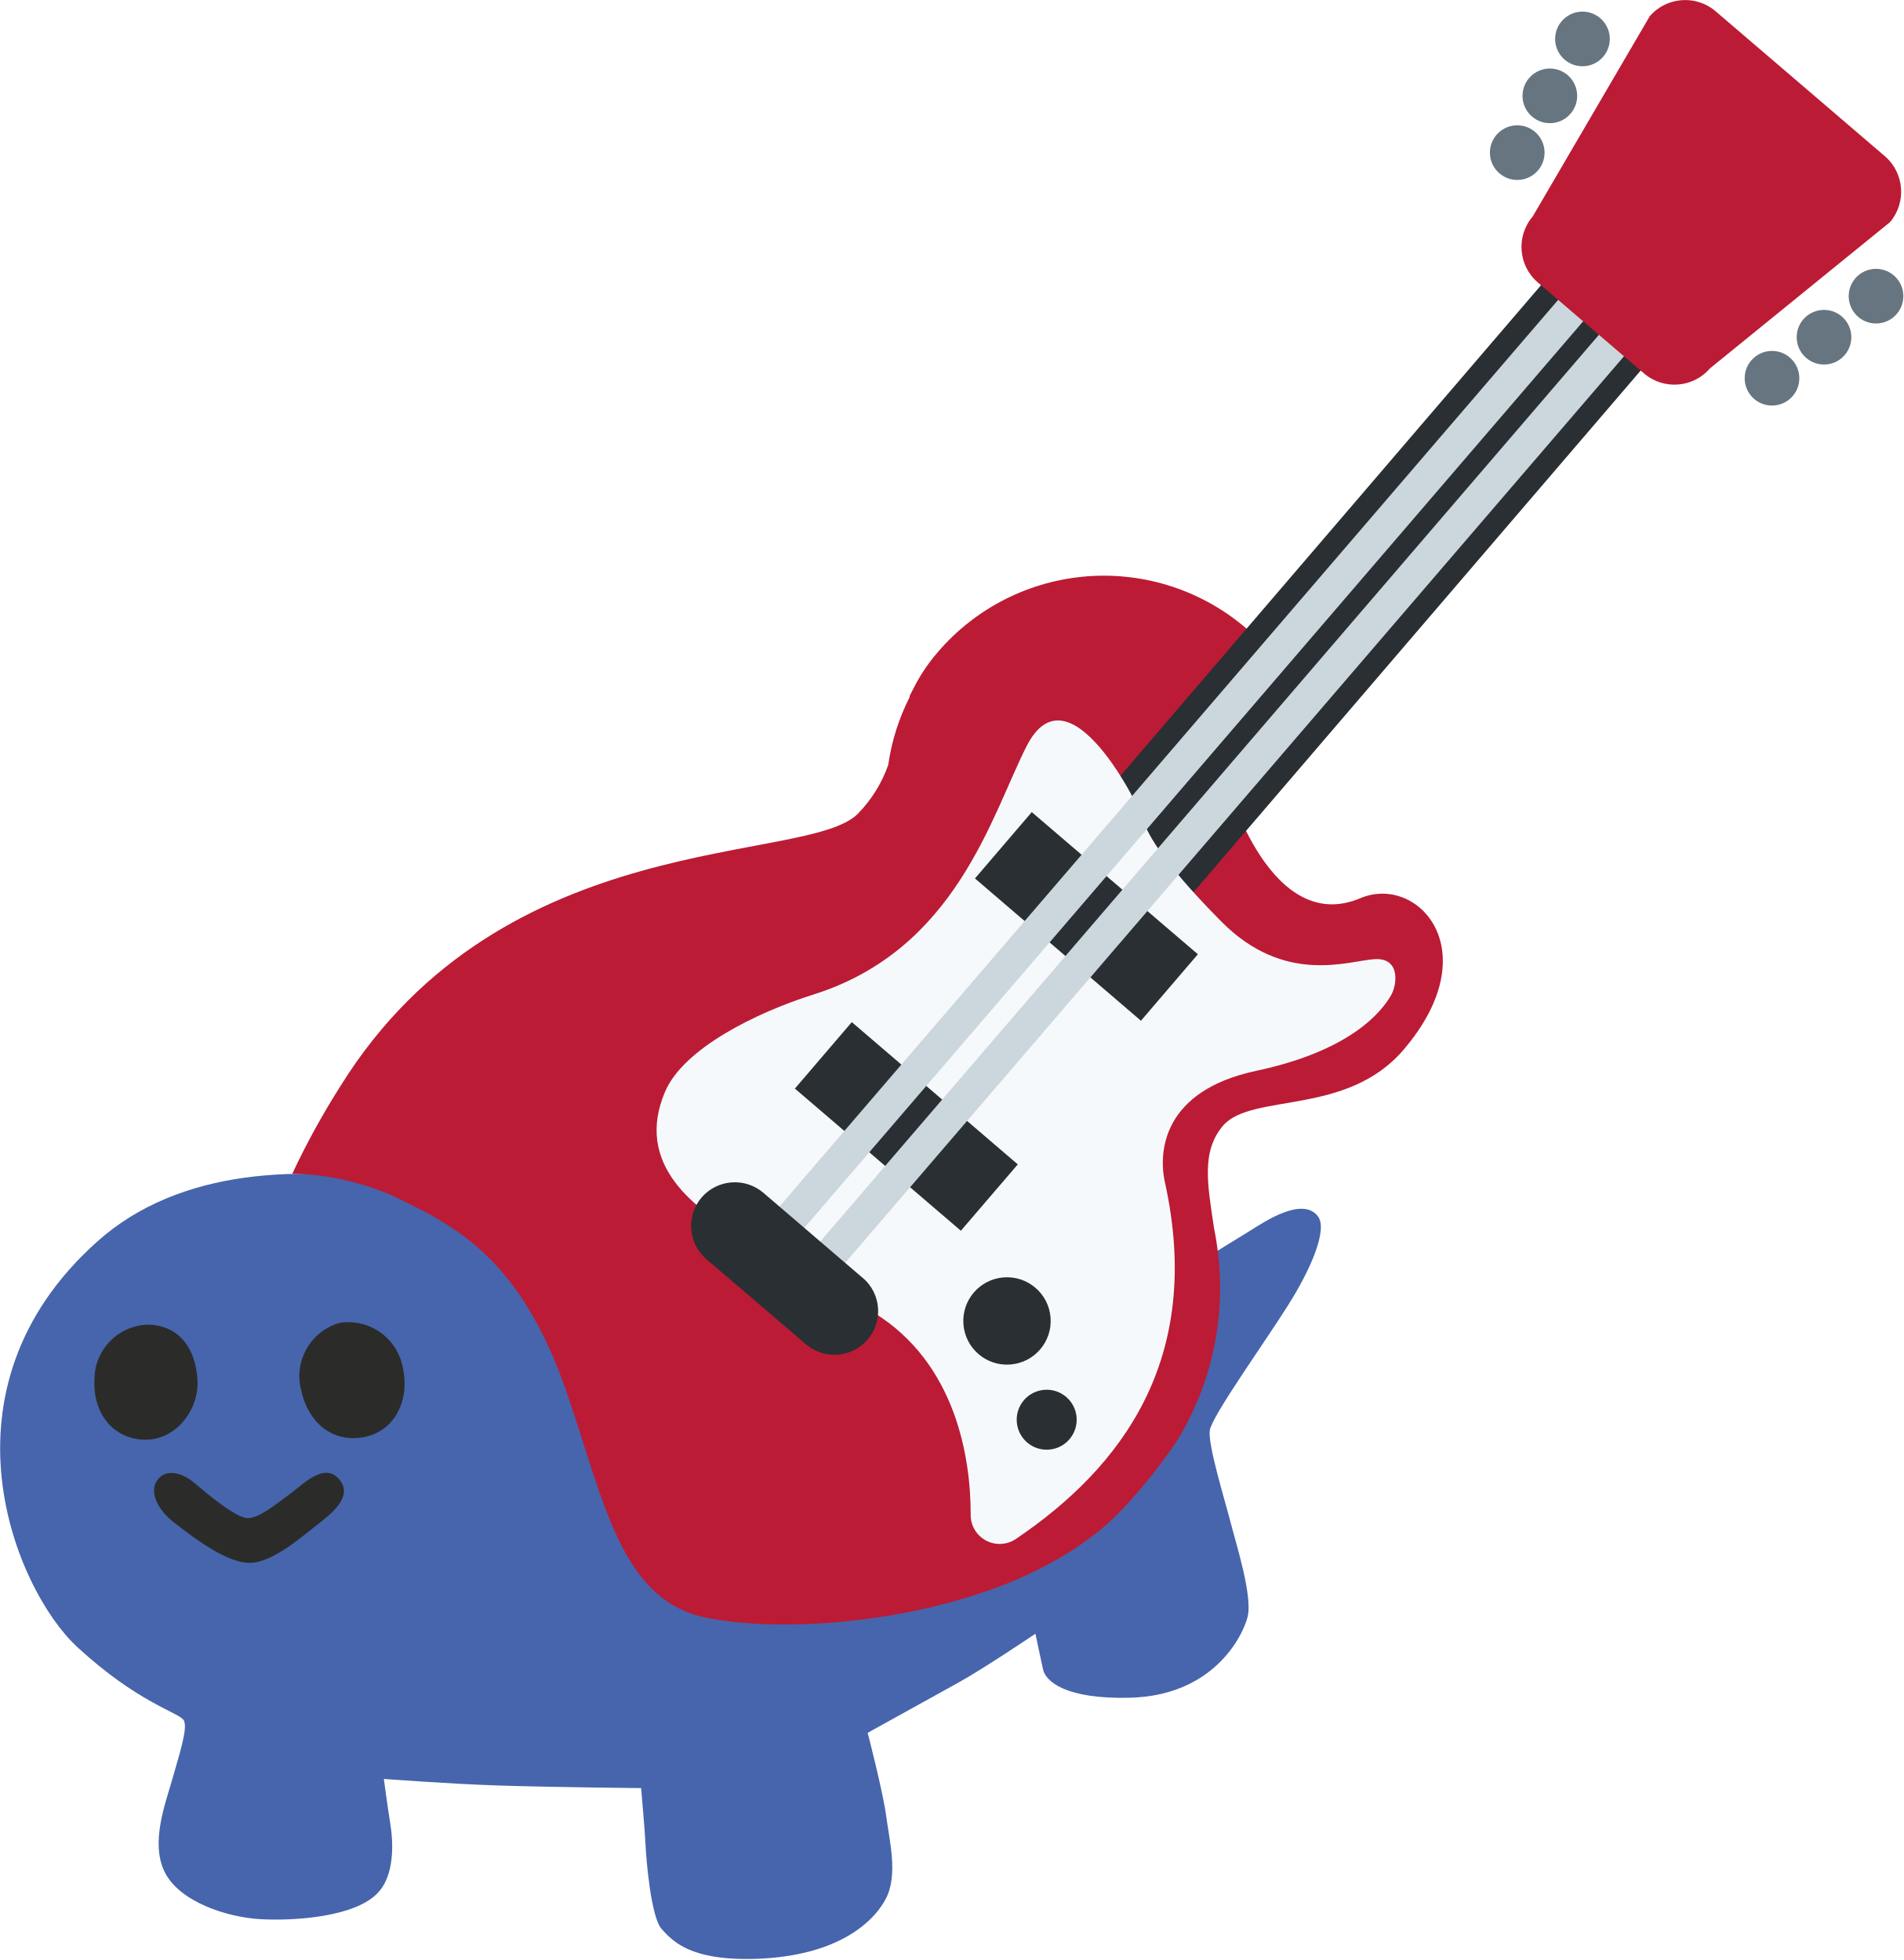
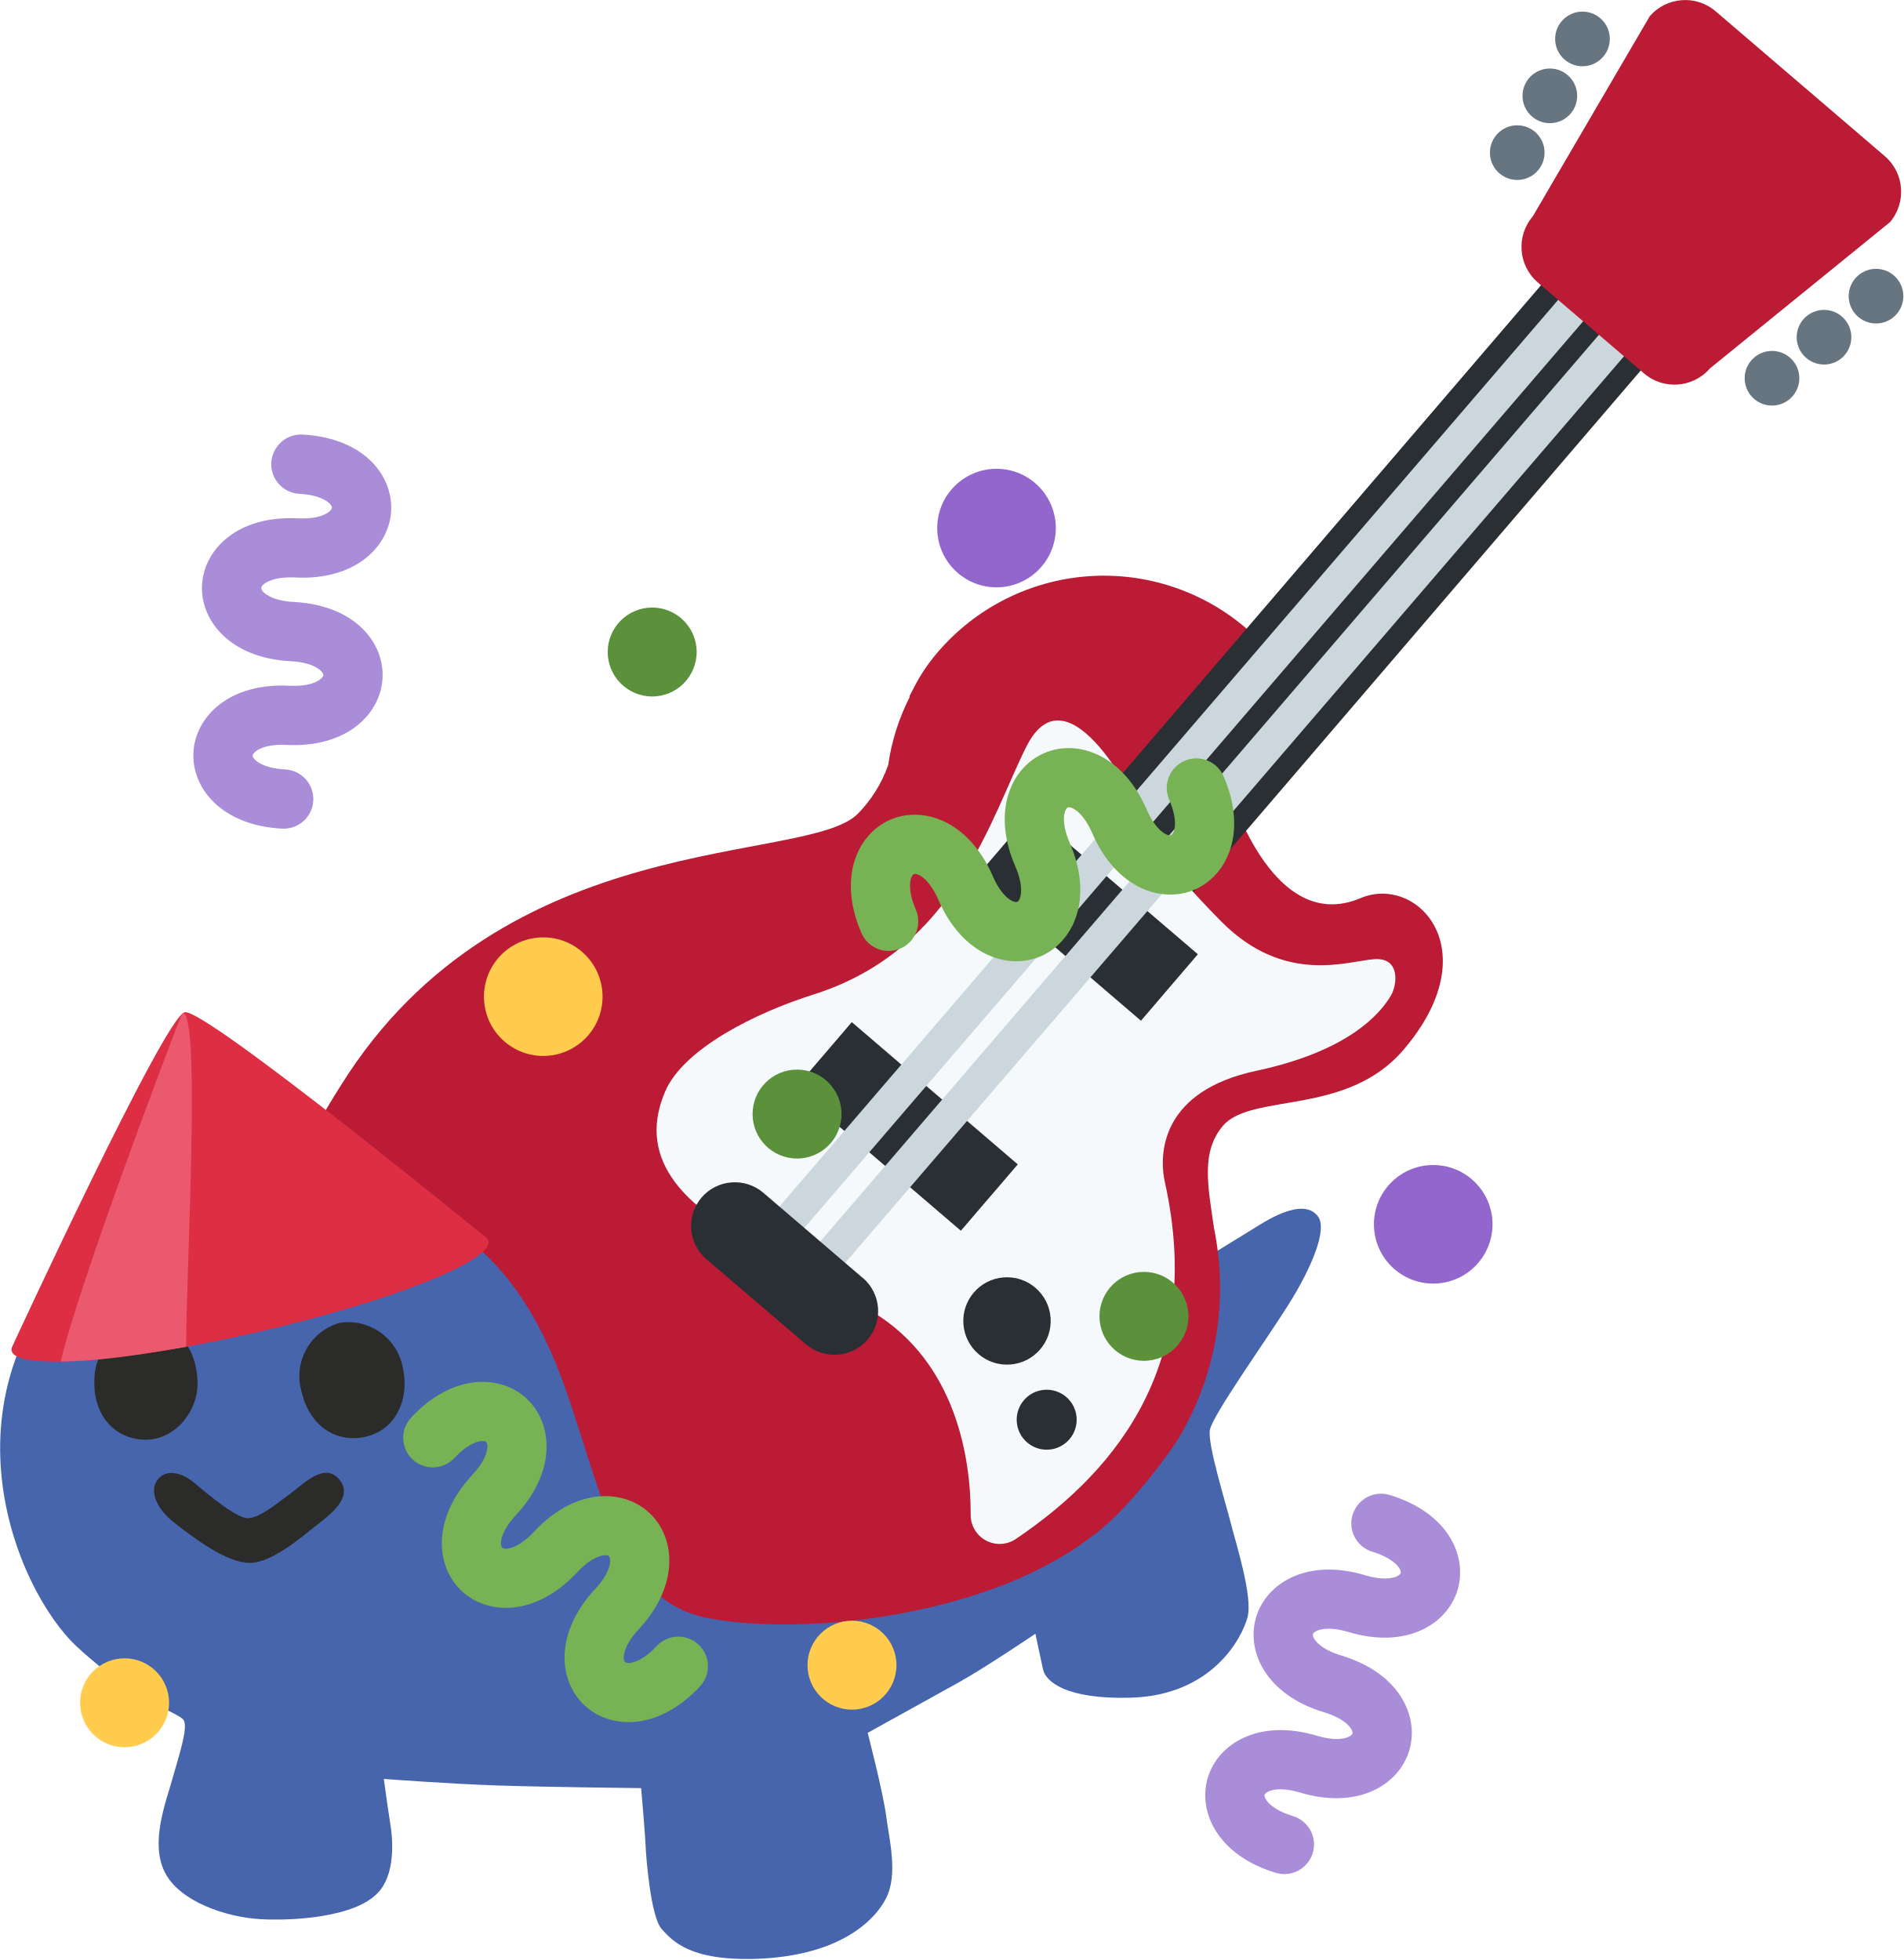
- <svg xmlns="http://www.w3.org/2000/svg" width="53.32mm" height="54.92mm" viewBox="0 0 151.14 155.67">
-   <defs>
-     <style>
+ <svg xmlns="http://www.w3.org/2000/svg" width="53.32mm" height="54.92mm" viewBox="0 0 151.14 155.67" version="1.1" id="svg17834">
+   <defs id="defs17786">
+     <style id="style17784">
      .cls-1 {
        fill: #4665ad;
      }

      .cls-2 {
        fill: #2b2c29;
      }

      .cls-3 {
        fill: #bc1b35;
      }

      .cls-4 {
        fill: #2a2f33;
      }

      .cls-5 {
        fill: #f6f9fb;
      }

      .cls-6 {
        fill: #ccd6dd;
      }

      .cls-7 {
        fill: #66757f;
      }
    </style>
  </defs>
  <g id="Layer_2" data-name="Layer 2">
    <g id="grid">
      <g id="mh_copy" data-name="mh copy">
        <g id="garages">
-           <g>
-             <path class="cls-1" d="M95.19,100.26l4.27-2.63c.86-.53,4-2.67,5.21-1,.73,1-.46,4-2.42,7.09-1.79,2.85-6,8.73-6.18,9.87s1.21,5.6,1.65,7.33,1.78,5.9,1.34,7.54-2.8,6.2-9.3,6.38c-5.16.14-6.72-1.31-6.93-2.23-.15-.66-.61-2.85-.61-2.85s-4.14,2.79-6.1,3.87-7.22,4-7.22,4,1.22,4.7,1.47,6.61.95,4.63,0,6.51c-.85,1.7-3.59,4.6-10.32,4.83-5.25.17-6.64-1.41-7.51-2.37s-1.24-5.71-1.28-6.7-.35-4.49-.35-4.49-7.13-.07-11.43-.21c-3.9-.13-9-.52-9-.52s.27,2.06.51,3.54.37,4.11-1,5.52c-1.79,1.91-6.63,2.23-9.3,2.08s-6.43-1.37-7.61-3.74.11-5.59.62-7.44c.45-1.63,1.26-4,.89-4.62s-3.64-1.36-8.48-5.84S-5.5,110.43,7.72,98.61,46.63,98,48,98.81,95.19,100.26,95.19,100.26Z" />
-             <path class="cls-2" d="M32,108.7c.54,2.5-.64,5.14-3.4,5.49-2.27.29-4.13-1.23-4.67-3.72A4.4,4.4,0,0,1,27,105.06,4.41,4.41,0,0,1,32,108.7Z" />
-             <path class="cls-2" d="M15.68,109.58c.17,2.51-1.94,5.13-4.69,4.73C8.72,114,7.35,112,7.5,109.51a4.36,4.36,0,0,1,4.4-4.3C14.18,105.34,15.52,107,15.68,109.58Z" />
-             <path class="cls-2" d="M23.11,118.59c1-.74,2.66-2.48,3.83-1.09s-.7,2.78-1.79,3.63-3.51,3-5.32,3-4.33-1.89-6-3.2c-1.37-1.06-2-2.48-1.33-3.38s1.88-.63,2.89.19c1.17,1,3.42,2.87,4.31,2.84S21.77,119.59,23.11,118.59Z" />
-             <g>
-               <path class="cls-3" d="M68.12,64.63a10.53,10.53,0,0,0,2.41-3.87,17.29,17.29,0,0,1,1.7-5.39l0-.1c.16-.32.33-.63.52-1a14.21,14.21,0,0,1,1.73-2.49A17.36,17.36,0,0,1,99,49.94s2.46,1.8-1.18,6c2.76,2.78-.33,6.39-.33,6.39s3.39,12.05,10.55,9h0c4.52-1.9,10.17,4.15,3.4,12.06-4.52,5.27-12,3.39-14.31,6-1.77,2.07-1.23,4.73-.73,8.14a24.83,24.83,0,0,1,.47,3.91,23.2,23.2,0,0,1-3.45,13.07A42.85,42.85,0,0,1,89,120a18.24,18.24,0,0,1-1.5,1.4l-.16.14c-.46.38-1,.74-1.45,1.08l-.46.33a32,32,0,0,1-7.53,3.57c-8,2.69-17,3-22,1.93-3.79-.85-5.85-3.78-7.45-7.67-1.23-3-2.18-6.52-3.43-10.13-3-8.76-7-12-10.75-14.12-1-.54-1.93-1-2.86-1.45a20.76,20.76,0,0,0-8.2-1.86,61.9,61.9,0,0,1,3.85-7C40,65.44,64.05,68.75,68.12,64.63Z" />
-               <rect class="cls-4" x="74.71" y="37.11" width="75.33" height="10.42" transform="translate(7.11 100.1) rotate(-49.4)" />
-               <path class="cls-5" d="M69.38,104.25c6.51,4,7.7,11.5,7.7,16a2.3,2.3,0,0,0,3.56,2c8.48-5.72,14.92-14.35,11.88-28.27-.58-2.51-.18-7.35,7.23-8.93s9.89-4.59,10.71-6c.47-.8.78-3-1.31-2.87s-7.13,2.1-12.18-3-6-7.3-6.21-8.13-5.86-12.42-9.24-5.79c-2.8,5.52-5.58,16.14-16.9,19.72-4.6,1.45-10.35,4.3-11.81,7.73-2.46,5.78,2.32,9.32,6.37,11.64s10.2,6,10.2,6Z" />
-               <path class="cls-4" d="M63.12,86.46l4.52-5.28,13.18,11.3L76.3,97.75Zm14.3-16.69,4.51-5.27L95.12,75.79,90.6,81.07Z" />
-               <path class="cls-6" d="M63.08,101l69.68-81.16,2,1.7L65.06,102.69Zm-3.24-2.78,69.68-81.15,2,1.69L61.82,99.91Z" />
-               <path class="cls-4" d="M68.52,101.5A3.47,3.47,0,0,1,64,106.77L56.08,100a3.48,3.48,0,0,1-.37-4.89h0a3.49,3.49,0,0,1,4.9-.38l7.91,6.78Z" />
-               <circle class="cls-4" cx="79.97" cy="104.91" r="3.47" transform="translate(-7.82 6.45) rotate(-4.4)" />
-               <path class="cls-4" d="M85.49,112.58a2.38,2.38,0,1,1-4.75.36h0a2.38,2.38,0,0,1,4.75-.36Z" />
-               <path class="cls-3" d="M149.68,12.41a3.73,3.73,0,0,1,.4,5.23l-14.3,11.62a3.72,3.72,0,0,1-5.23.4l-8.45-7.24a3.72,3.72,0,0,1-.39-5.23L131,1.29a3.72,3.72,0,0,1,5.23-.4l13.45,11.52Z" />
-               <circle class="cls-7" cx="140.71" cy="30.04" r="2.17" />
-               <circle class="cls-7" cx="144.84" cy="26.78" r="2.17" />
-               <circle class="cls-7" cx="148.97" cy="23.52" r="2.17" />
-               <circle class="cls-7" cx="120.48" cy="12.12" r="2.17" />
-               <circle class="cls-7" cx="123.07" cy="7.61" r="2.17" />
-               <circle class="cls-7" cx="125.66" cy="3.09" r="2.17" />
+           <g id="g17828">
+             <path class="cls-1" d="M95.19,100.26l4.27-2.63c.86-.53,4-2.67,5.21-1,.73,1-.46,4-2.42,7.09-1.79,2.85-6,8.73-6.18,9.87s1.21,5.6,1.65,7.33,1.78,5.9,1.34,7.54-2.8,6.2-9.3,6.38c-5.16.14-6.72-1.31-6.93-2.23-.15-.66-.61-2.85-.61-2.85s-4.14,2.79-6.1,3.87-7.22,4-7.22,4,1.22,4.7,1.47,6.61.95,4.63,0,6.51c-.85,1.7-3.59,4.6-10.32,4.83-5.25.17-6.64-1.41-7.51-2.37s-1.24-5.71-1.28-6.7-.35-4.49-.35-4.49-7.13-.07-11.43-.21c-3.9-.13-9-.52-9-.52s.27,2.06.51,3.54.37,4.11-1,5.52c-1.79,1.91-6.63,2.23-9.3,2.08s-6.43-1.37-7.61-3.74.11-5.59.62-7.44c.45-1.63,1.26-4,.89-4.62s-3.64-1.36-8.48-5.84S-5.5,110.43,7.72,98.61,46.63,98,48,98.81,95.19,100.26,95.19,100.26Z" id="path17788" />
+             <path class="cls-2" d="M32,108.7c.54,2.5-.64,5.14-3.4,5.49-2.27.29-4.13-1.23-4.67-3.72A4.4,4.4,0,0,1,27,105.06,4.41,4.41,0,0,1,32,108.7Z" id="path17790" />
+             <path class="cls-2" d="M15.68,109.58c.17,2.51-1.94,5.13-4.69,4.73C8.72,114,7.35,112,7.5,109.51a4.36,4.36,0,0,1,4.4-4.3C14.18,105.34,15.52,107,15.68,109.58Z" id="path17792" />
+             <path class="cls-2" d="M23.11,118.59c1-.74,2.66-2.48,3.83-1.09s-.7,2.78-1.79,3.63-3.51,3-5.32,3-4.33-1.89-6-3.2c-1.37-1.06-2-2.48-1.33-3.38s1.88-.63,2.89.19c1.17,1,3.42,2.87,4.31,2.84S21.77,119.59,23.11,118.59Z" id="path17794" />
+             <g id="g17826">
+               <path class="cls-3" d="M68.12,64.63a10.53,10.53,0,0,0,2.41-3.87,17.29,17.29,0,0,1,1.7-5.39l0-.1c.16-.32.33-.63.52-1a14.21,14.21,0,0,1,1.73-2.49A17.36,17.36,0,0,1,99,49.94s2.46,1.8-1.18,6c2.76,2.78-.33,6.39-.33,6.39s3.39,12.05,10.55,9h0c4.52-1.9,10.17,4.15,3.4,12.06-4.52,5.27-12,3.39-14.31,6-1.77,2.07-1.23,4.73-.73,8.14a24.83,24.83,0,0,1,.47,3.91,23.2,23.2,0,0,1-3.45,13.07A42.85,42.85,0,0,1,89,120a18.24,18.24,0,0,1-1.5,1.4l-.16.14c-.46.38-1,.74-1.45,1.08l-.46.33a32,32,0,0,1-7.53,3.57c-8,2.69-17,3-22,1.93-3.79-.85-5.85-3.78-7.45-7.67-1.23-3-2.18-6.52-3.43-10.13-3-8.76-7-12-10.75-14.12-1-.54-1.93-1-2.86-1.45a20.76,20.76,0,0,0-8.2-1.86,61.9,61.9,0,0,1,3.85-7C40,65.44,64.05,68.75,68.12,64.63Z" id="path17796" />
+               <rect class="cls-4" x="74.71" y="37.11" width="75.33" height="10.42" transform="translate(7.11 100.1) rotate(-49.4)" id="rect17798" />
+               <path class="cls-5" d="M69.38,104.25c6.51,4,7.7,11.5,7.7,16a2.3,2.3,0,0,0,3.56,2c8.48-5.72,14.92-14.35,11.88-28.27-.58-2.51-.18-7.35,7.23-8.93s9.89-4.59,10.71-6c.47-.8.78-3-1.31-2.87s-7.13,2.1-12.18-3-6-7.3-6.21-8.13-5.86-12.42-9.24-5.79c-2.8,5.52-5.58,16.14-16.9,19.72-4.6,1.45-10.35,4.3-11.81,7.73-2.46,5.78,2.32,9.32,6.37,11.64s10.2,6,10.2,6Z" id="path17800" />
+               <path class="cls-4" d="M63.12,86.46l4.52-5.28,13.18,11.3L76.3,97.75Zm14.3-16.69,4.51-5.27L95.12,75.79,90.6,81.07Z" id="path17802" />
+               <path class="cls-6" d="M63.08,101l69.68-81.16,2,1.7L65.06,102.69Zm-3.24-2.78,69.68-81.15,2,1.69L61.82,99.91Z" id="path17804" />
+               <path class="cls-4" d="M68.52,101.5A3.47,3.47,0,0,1,64,106.77L56.08,100a3.48,3.48,0,0,1-.37-4.89h0a3.49,3.49,0,0,1,4.9-.38l7.91,6.78Z" id="path17806" />
+               <circle class="cls-4" cx="79.97" cy="104.91" r="3.47" transform="translate(-7.82 6.45) rotate(-4.4)" id="circle17808" />
+               <path class="cls-4" d="M85.49,112.58a2.38,2.38,0,1,1-4.75.36h0a2.38,2.38,0,0,1,4.75-.36Z" id="path17810" />
+               <path class="cls-3" d="M149.68,12.41a3.73,3.73,0,0,1,.4,5.23l-14.3,11.62a3.72,3.72,0,0,1-5.23.4l-8.45-7.24a3.72,3.72,0,0,1-.39-5.23L131,1.29a3.72,3.72,0,0,1,5.23-.4l13.45,11.52Z" id="path17812" />
+               <circle class="cls-7" cx="140.71" cy="30.04" r="2.17" id="circle17814" />
+               <circle class="cls-7" cx="144.84" cy="26.78" r="2.17" id="circle17816" />
+               <circle class="cls-7" cx="148.97" cy="23.52" r="2.17" id="circle17818" />
+               <circle class="cls-7" cx="120.48" cy="12.12" r="2.17" id="circle17820" />
+               <circle class="cls-7" cx="123.07" cy="7.61" r="2.17" id="circle17822" />
+               <circle class="cls-7" cx="125.66" cy="3.09" r="2.17" id="circle17824" />
            </g>
          </g>
        </g>
      </g>
    </g>
  </g>
+   <g id="g8739" transform="matrix(1.201014,-0.42921,0.42921,1.201014,-39.98261,67.69988)">
+     <path fill="#dd2e44" d="m 50.008,43.573 c 0.011,-0.09 -0.023,-0.185 -0.081,-0.281 0,0 -11.66,-19.349 -12.932,-19.5 -1.272,-0.149 -17.096,15.976 -17.096,15.976 -0.079,0.08 -0.134,0.163 -0.144,0.255 -0.149,1.263 6.504,3.08 14.857,4.061 8.355,0.981 15.247,0.753 15.396,-0.51 z" id="path5268" style="stroke-width:1.394" />
+     <path fill="#ea596e" d="m 36.91,23.816 c -0.045,0.012 -0.1,0.037 -0.163,0.075 -1.276,1.439 -11.566,13.519 -14.339,17.79 2.169,0.745 4.658,1.247 7.662,1.764 1.415,-3.989 7.721,-18.905 6.84,-19.629 z" id="path5270" style="stroke-width:1.394" />
+   </g>
+   <g id="g9662" transform="matrix(0.999851,0,0,0.999851,28.71181,45.03232)">
+     <path fill="#77b255" d="m 68.458,16.623 c 1.924,4.427 0.303,7.881 -2.289,9.002 -2.59,1.121 -6.221,-0.055 -8.14,-4.48 -0.748,-1.728 -1.679,-2.151 -1.942,-2.042 -0.267,0.117 -0.594,1.09 0.153,2.814 1.921,4.425 0.298,7.879 -2.294,9.001 -2.592,1.126 -6.219,-0.055 -8.138,-4.483 -0.75,-1.726 -1.684,-2.15 -1.946,-2.034 -0.26,0.114 -0.592,1.085 0.155,2.811 0.515,1.19 -0.028,2.58 -1.22,3.095 -1.197,0.514 -2.58,-0.033 -3.098,-1.227 -1.918,-4.423 -0.303,-7.879 2.293,-9.005 2.59,-1.121 6.217,0.058 8.14,4.485 0.748,1.728 1.679,2.151 1.942,2.035 0.263,-0.112 0.594,-1.083 -0.152,-2.807 -1.922,-4.43 -0.303,-7.881 2.293,-9.005 2.587,-1.123 6.214,0.056 8.138,4.485 0.745,1.724 1.683,2.146 1.942,2.035 0.265,-0.117 0.594,-1.086 -0.151,-2.812 -0.521,-1.194 0.028,-2.577 1.22,-3.095 1.192,-0.516 2.58,0.033 3.094,1.227 z" id="path9165" style="stroke-width:2.355" />
+     <circle fill="#5c913b" cx="23.08" cy="6.753" r="3.532" id="circle9167" style="stroke-width:2.355" />
+     <circle fill="#9266cc" cx="50.426" cy="-3.093" r="4.709" id="circle9169" style="stroke-width:2.355" />
+     <circle fill="#9266cc" cx="85.109" cy="52.214" r="4.709" id="circle9171" style="stroke-width:2.355" />
+     <circle fill="#5c913b" cx="34.585" cy="43.457" r="3.532" id="circle9173" style="stroke-width:2.355" />
+     <circle fill="#5c913b" cx="62.135" cy="59.526" r="3.532" id="circle9175" style="stroke-width:2.355" />
+     <circle fill="#ffcc4d" cx="14.429" cy="34.131" r="4.709" id="circle9177" style="stroke-width:2.355" />
+     <circle fill="#ffcc4d" cx="-18.822" cy="90.224" r="3.532" id="circle9179" style="stroke-width:2.355" />
+     <circle fill="#ffcc4d" cx="38.948" cy="87.236" r="3.532" id="circle9181" style="stroke-width:2.355" />
+     <path fill="#77b255" d="m 26.875,88.925 c -3.286,3.536 -7.099,3.435 -9.165,1.509 -2.065,-1.924 -2.442,-5.722 0.844,-9.253 1.284,-1.377 1.298,-2.4 1.092,-2.598 -0.214,-0.198 -1.237,-0.107 -2.517,1.268 -3.285,3.533 -7.1,3.43 -9.166,1.504 -2.07,-1.924 -2.441,-5.72 0.847,-9.252 1.281,-1.378 1.295,-2.404 1.084,-2.598 -0.208,-0.193 -1.232,-0.107 -2.514,1.269 -0.883,0.949 -2.375,1.008 -3.325,0.122 -0.95,-0.891 -1.004,-2.377 -0.118,-3.33 3.284,-3.53 7.097,-3.434 9.17,-1.507 2.065,1.924 2.438,5.719 -0.848,9.256 -1.284,1.377 -1.298,2.4 -1.086,2.594 0.208,0.196 1.231,0.111 2.511,-1.264 3.289,-3.536 7.099,-3.435 9.17,-1.507 2.066,1.921 2.439,5.716 -0.849,9.253 -1.281,1.373 -1.291,2.402 -1.086,2.594 0.213,0.196 1.233,0.109 2.516,-1.265 0.885,-0.955 2.373,-1.007 3.325,-0.122 0.95,0.885 1.004,2.377 0.115,3.326 z" id="path9584" style="stroke-width:2.355" />
+     <path fill="#aa8dd8" d="m 79.85,73.894 c 0.53,-0.284 1.168,-0.366 1.792,-0.18 1.966,0.592 3.528,1.607 4.504,2.932 1.034,1.403 1.356,3.087 0.894,4.627 -0.813,2.701 -4.052,4.716 -8.677,3.326 -1.799,-0.54 -2.726,-0.102 -2.806,0.173 -0.085,0.274 0.448,1.152 2.247,1.694 1.966,0.592 3.528,1.607 4.504,2.932 1.034,1.403 1.361,3.088 0.894,4.627 -0.814,2.703 -4.052,4.716 -8.673,3.329 -1.311,-0.393 -2.068,-0.25 -2.4,-0.127 -0.266,0.101 -0.387,0.225 -0.411,0.302 -0.08,0.273 0.444,1.149 2.247,1.692 1.245,0.376 1.953,1.689 1.577,2.934 -0.374,1.245 -1.684,1.951 -2.934,1.577 -4.62,-1.388 -6.215,-4.854 -5.4,-7.56 0.814,-2.703 4.052,-4.716 8.677,-3.326 1.311,0.396 2.064,0.249 2.396,0.127 0.268,-0.099 0.389,-0.222 0.41,-0.299 0.085,-0.274 -0.444,-1.151 -2.247,-1.694 -4.62,-1.39 -6.215,-4.854 -5.4,-7.56 0.814,-2.703 4.053,-4.719 8.672,-3.324 1.311,0.393 2.069,0.248 2.401,0.125 0.265,-0.099 0.386,-0.222 0.41,-0.299 0.08,-0.275 -0.448,-1.152 -2.247,-1.694 -1.245,-0.374 -1.953,-1.689 -1.577,-2.934 0.193,-0.625 0.617,-1.111 1.147,-1.398 z" id="path9586" style="stroke-width:2.355" />
+     <path fill="#aa8dd8" d="m -6.392,-9.919 c 0.447,-0.402 1.047,-0.634 1.697,-0.602 2.051,0.106 3.809,0.72 5.073,1.774 1.339,1.116 2.053,2.674 1.972,4.28 -0.146,2.817 -2.811,5.547 -7.633,5.299 -1.875,-0.095 -2.672,0.551 -2.684,0.837 -0.017,0.286 0.71,1.012 2.586,1.109 2.051,0.106 3.809,0.72 5.073,1.774 1.339,1.116 2.058,2.674 1.972,4.28 -0.146,2.819 -2.811,5.547 -7.628,5.301 -1.367,-0.069 -2.068,0.251 -2.361,0.449 -0.234,0.162 -0.322,0.311 -0.327,0.391 -0.012,0.284 0.705,1.01 2.586,1.107 1.299,0.069 2.299,1.175 2.231,2.473 -0.066,1.298 -1.17,2.297 -2.473,2.231 -4.818,-0.246 -7.193,-3.232 -7.047,-6.054 0.146,-2.819 2.811,-5.547 7.633,-5.299 1.367,0.072 2.064,-0.25 2.357,-0.448 0.236,-0.16 0.325,-0.308 0.327,-0.389 0.017,-0.286 -0.705,-1.012 -2.586,-1.109 -4.818,-0.248 -7.193,-3.232 -7.047,-6.054 0.146,-2.819 2.811,-5.549 7.629,-5.296 1.367,0.069 2.068,-0.253 2.361,-0.451 0.234,-0.159 0.322,-0.308 0.327,-0.389 0.012,-0.286 -0.71,-1.012 -2.586,-1.109 -1.298,-0.066 -2.299,-1.175 -2.231,-2.473 0.039,-0.653 0.334,-1.226 0.781,-1.631 z" id="path12881" style="stroke-width:2.355" />
+   </g>
</svg>
